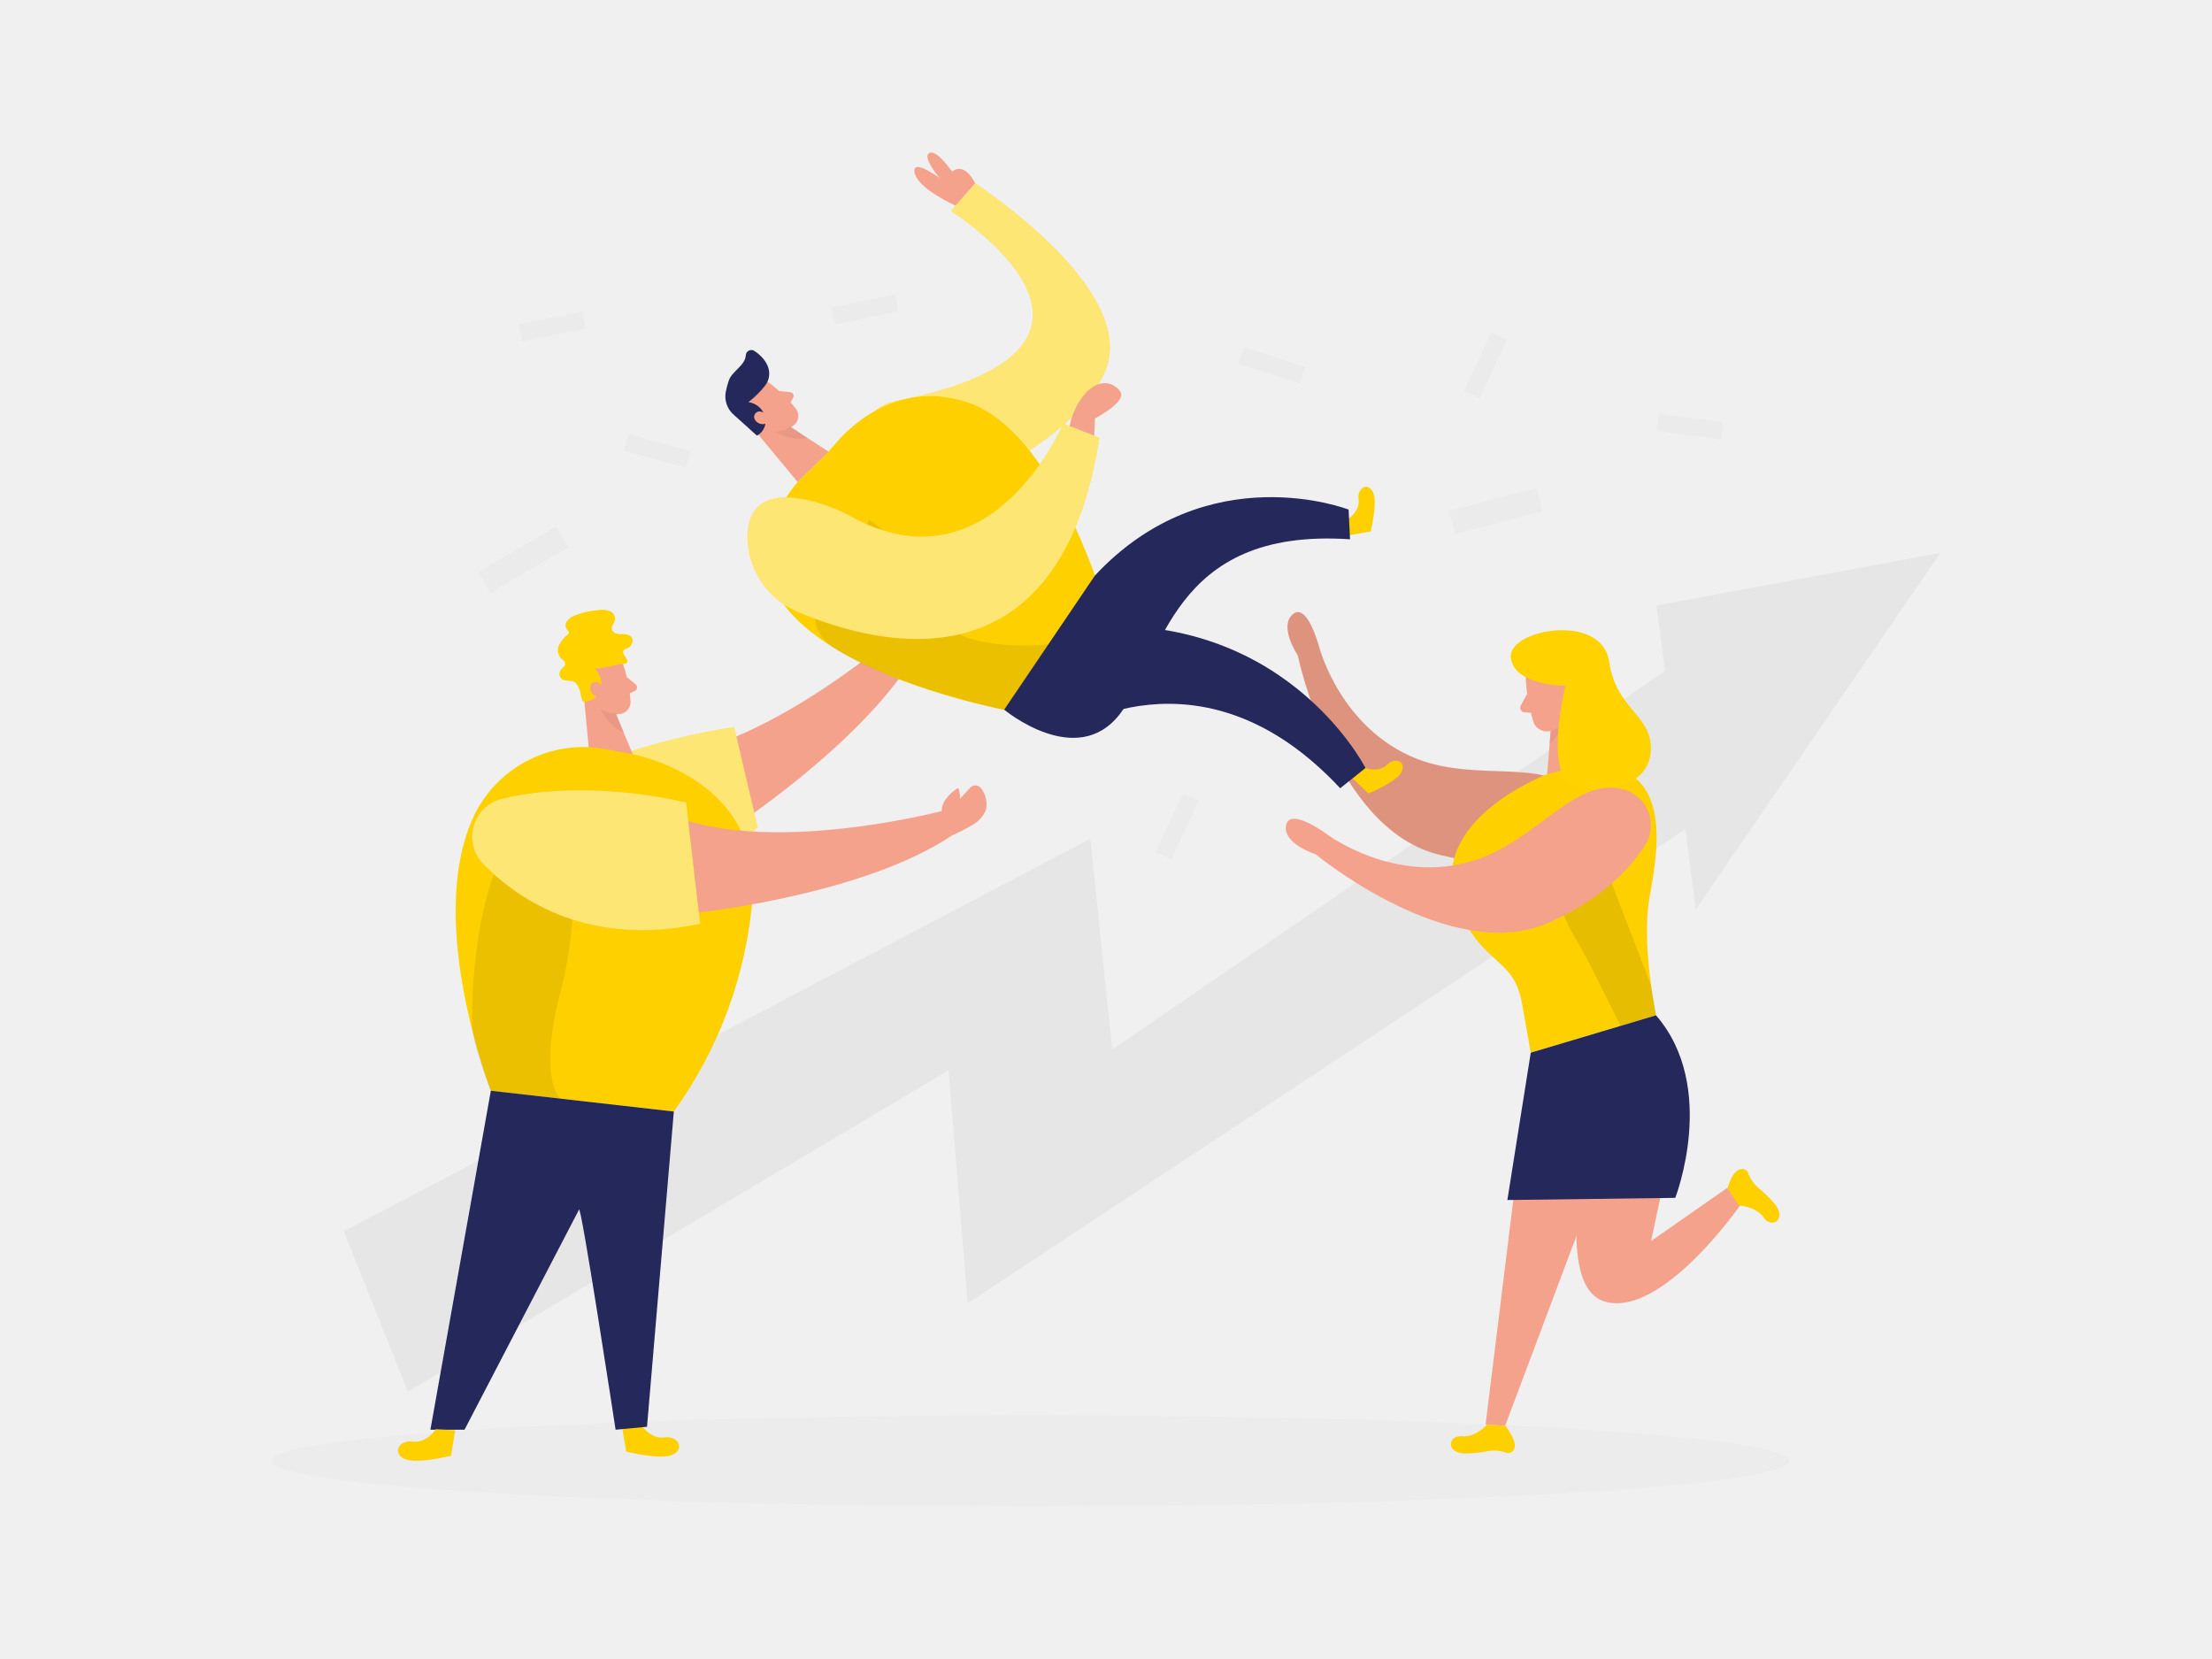
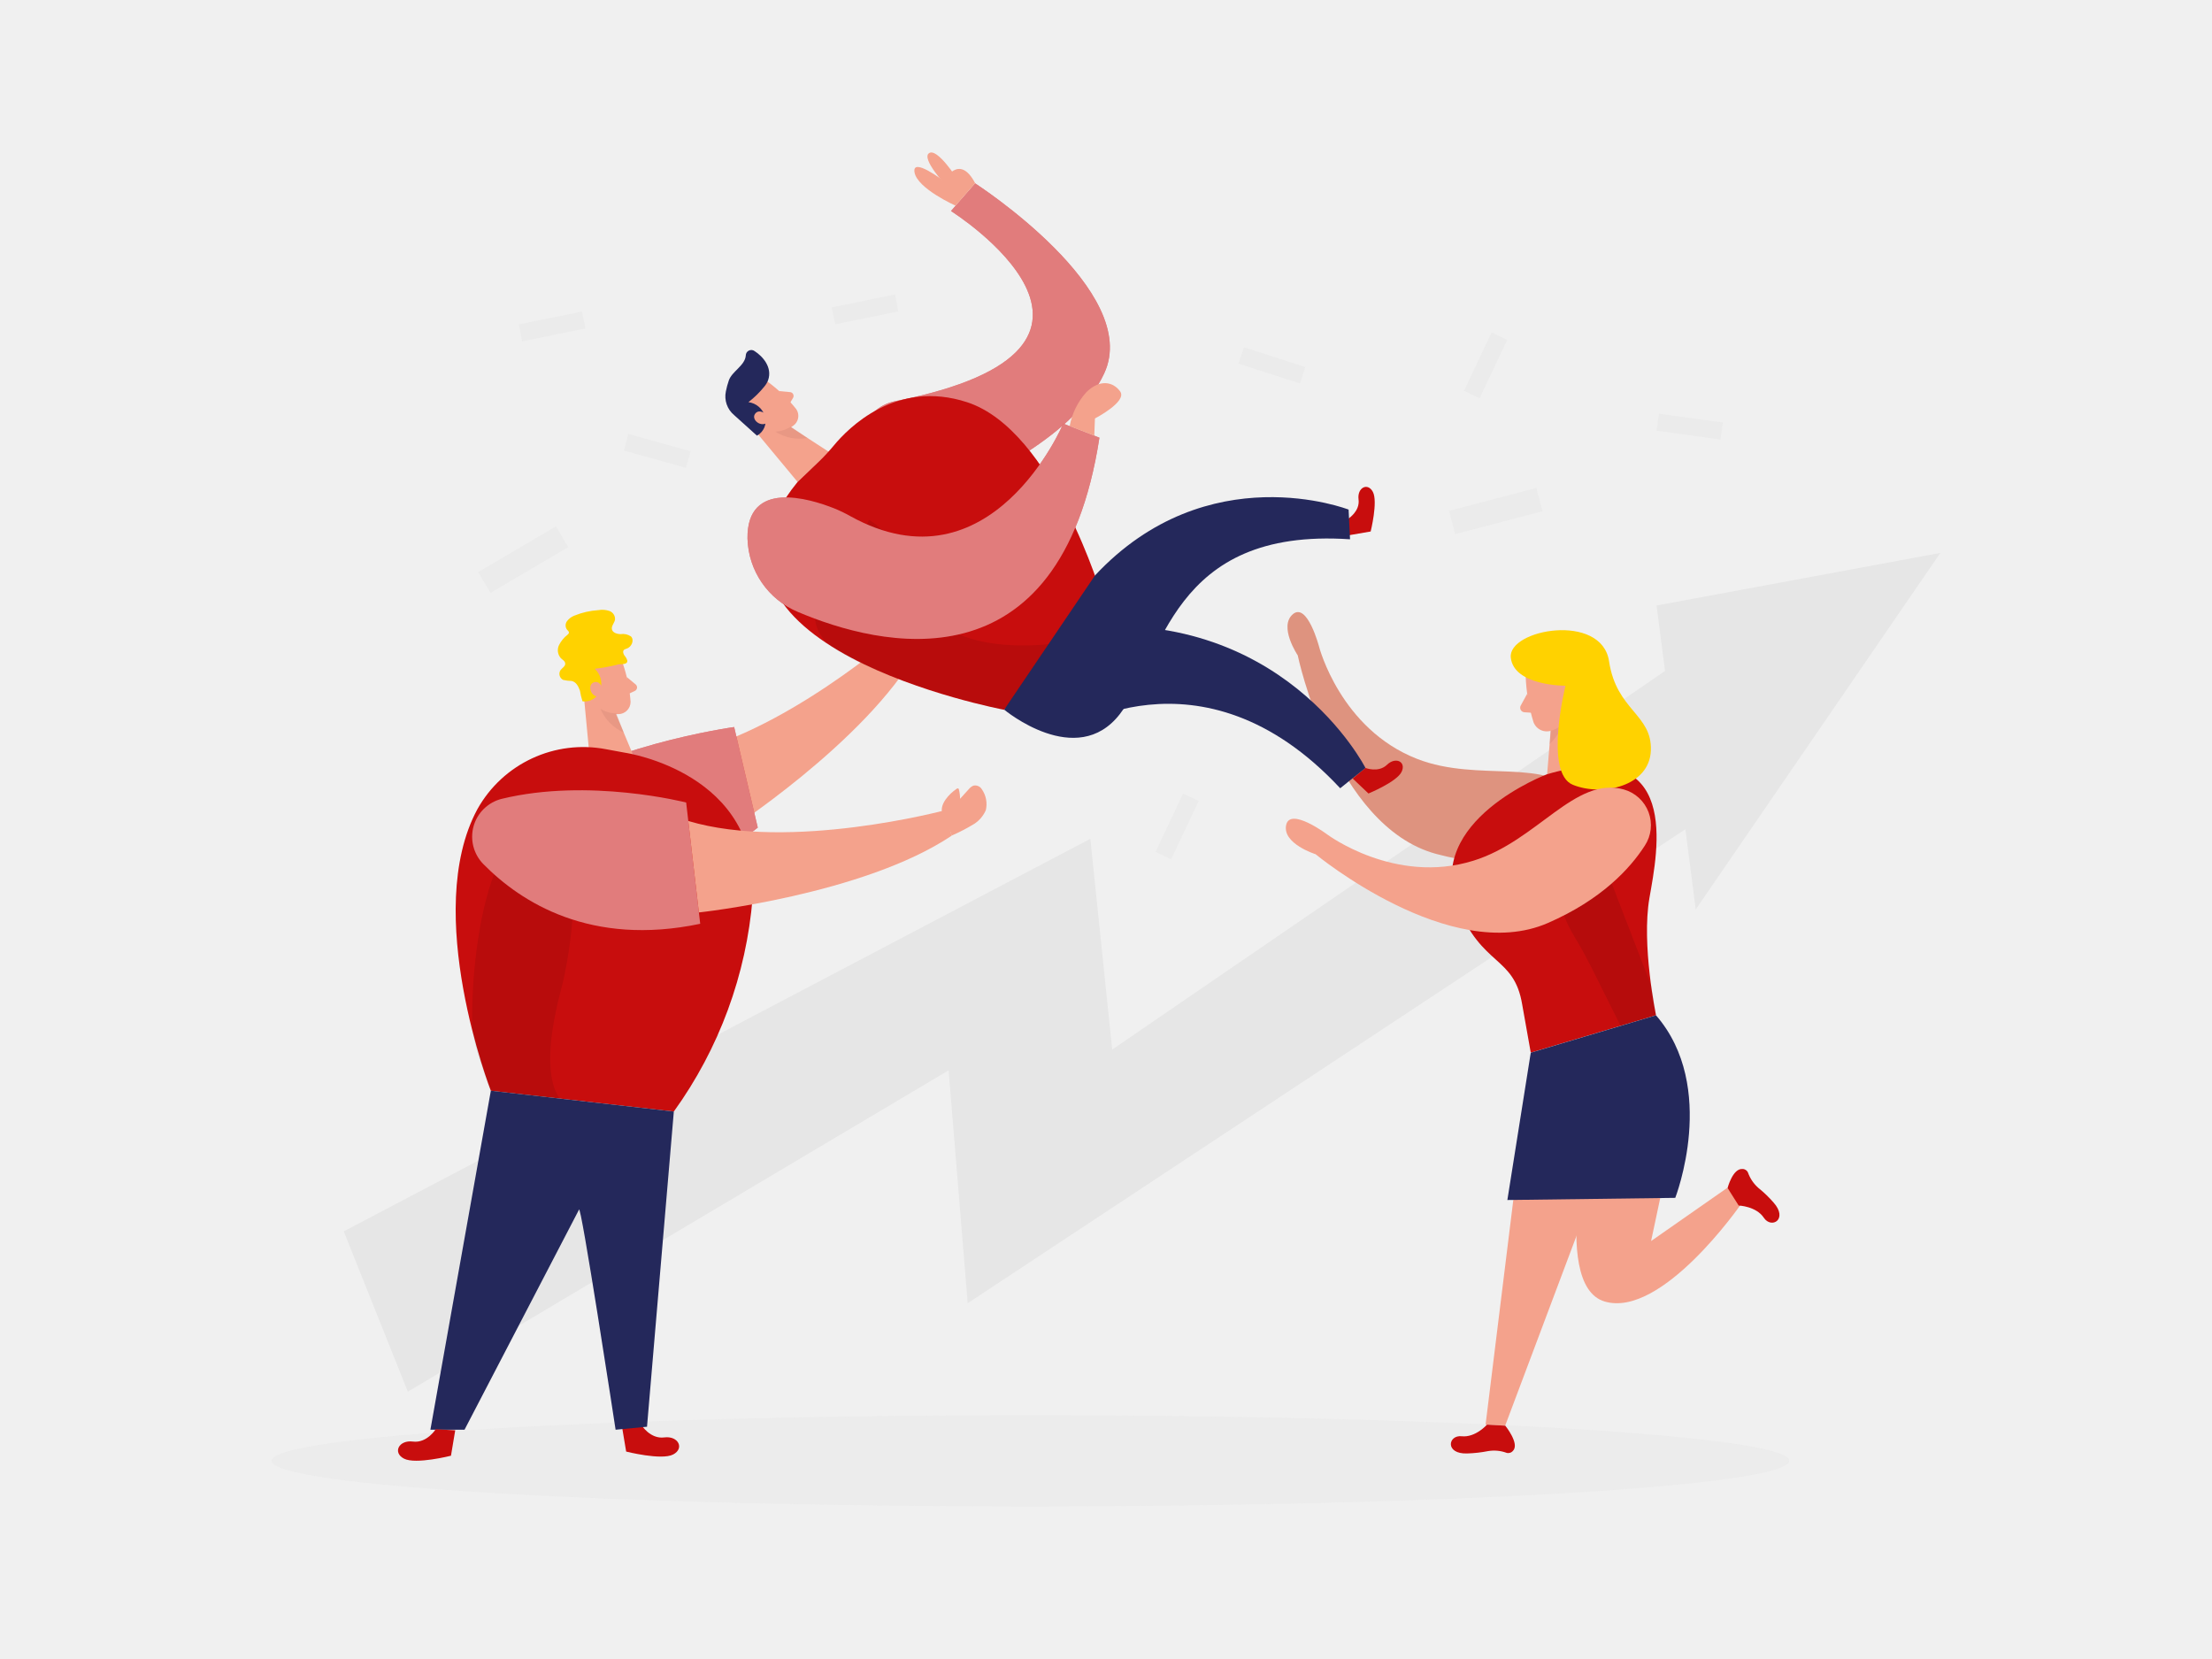
<svg xmlns="http://www.w3.org/2000/svg" id="Layer_1" data-name="Layer 1" viewBox="0 0 400 300" data-imageid="team-success-two-color" imageName="Team success" class="illustrations_image" style="width: 215px;">
  <polygon points="350.88 99.98 306.64 164.46 304.77 149.95 174.99 235.66 171.54 193.55 73.75 251.66 62.16 222.67 197.17 151.68 201.12 189.79 301.09 121.33 299.56 109.49 350.88 99.98" fill="#e6e6e6" />
  <polygon points="323.54 137.55 322.96 137.93 323.4 137.22 323.54 137.55" fill="#e6e6e6" />
  <ellipse cx="186.33" cy="264.16" rx="137.21" ry="8.24" fill="#e6e6e6" opacity="0.45" />
  <path d="M285.54,144.12a6.71,6.71,0,0,1-3.36,10.3c-4.71,1.59-12.24,2.74-22.45,0-18.58-5-25.06-35.92-25.06-35.92s-3.5-5.2-.88-7.43,4.75,5.91,4.75,5.91,3.84,14.83,17.71,20.25C267.52,141.63,280.15,136.68,285.54,144.12Z" fill="#f4a28c" />
  <path d="M285.54,144.12a6.71,6.71,0,0,1-3.36,10.3c-4.71,1.59-12.24,2.74-22.45,0-18.58-5-25.06-35.92-25.06-35.92s-3.5-5.2-.88-7.43,4.75,5.91,4.75,5.91,3.84,14.83,17.71,20.25C267.52,141.63,280.15,136.68,285.54,144.12Z" opacity="0.09" />
  <polygon points="290.18 209.92 272.18 257.81 268.64 257.61 274.82 207.55 290.18 209.92" fill="#f4a28c" />
  <path d="M302.76,204.7l-4.19,19.72,13.79-9.63,2.37,3.1s-14.22,20.5-24.54,17.47-1.92-34.94-1.92-34.94Z" fill="#f4a28c" />
  <polygon points="285.28 122.32 288.92 138.65 279.77 140.01 280.8 127.58 285.28 122.32" fill="#f4a28c" />
  <path d="M280.46,130.29a6,6,0,0,0,2.87-2s.06,3.06-3.11,6.29Z" fill="#ce8172" opacity="0.31" />
  <path d="M275.89,122.25a31.87,31.87,0,0,0,1.42,8.36,2.57,2.57,0,0,0,3.33,1.47,5.67,5.67,0,0,0,3.89-4.76l1-4.61a4.59,4.59,0,0,0-2.59-4.63C279.83,116.37,275.64,119.14,275.89,122.25Z" fill="#f4a28c" />
  <path d="M281.8,126s-.19-2,1.29-2,1.78,2.8-.18,3.3Z" fill="#f4a28c" />
  <path d="M276.16,125.46,275,127.58a.82.82,0,0,0,.66,1.22l2,.13Z" fill="#f4a28c" />
-   <path d="M279.77,140s-22.26,8.4-16.21,23.73c4.38,11.1,10.23,9.06,11.7,17.91l1.55,8.71,22.65-6.76s-2.66-12.75-1.19-21.21S304.22,132.88,279.77,140Z" fill="#fed000" class="target-color" />
+   <path d="M279.77,140s-22.26,8.4-16.21,23.73c4.38,11.1,10.23,9.06,11.7,17.91l1.55,8.71,22.65-6.76s-2.66-12.75-1.19-21.21S304.22,132.88,279.77,140Z" fill="#C80D0D" class="target-color" />
  <path d="M285.73,144.93s-8.64,12.11-1,24.48c1.29,2.09,2.43,4.29,3.53,6.49l4.8,9.62,6.42-1.92-.89-5.35Z" opacity="0.09" />
  <path d="M283.09,124s-3.94,15.78,1.34,17.92,13.87.3,14.1-6.23-6.23-7.21-7.56-16.1-18.33-5.81-17.77-.67S283.09,124,283.09,124Z" fill="#ffd200" />
  <path d="M299.46,183.6l-22.65,6.76L272.58,217l30.36-.39S310.73,196.61,299.46,183.6Z" fill="#24285b" />
-   <path d="M268.9,257.62s-2.09,2.37-4.58,2.1-3.06,3.25,1,3.11a22.78,22.78,0,0,0,3.74-.42,6.51,6.51,0,0,1,3.38.31,1.1,1.1,0,0,0,1.17-.39c1.22-1.28-1.41-4.52-1.41-4.52Z" fill="#fed000" class="target-color" />
-   <path d="M314.41,218s3.15.11,4.54,2.2,4.45.28,1.77-2.74a20.93,20.93,0,0,0-2.71-2.61,6.7,6.7,0,0,1-1.92-2.81,1.06,1.06,0,0,0-1-.65c-1.76-.13-2.69,3.44-2.69,3.44Z" fill="#fed000" class="target-color" />
-   <path d="M116,257.71s1.58,2.55,4.12,2.22,3.7,2,1.6,3.09-8.49-.53-8.49-.53l-.77-4.6Z" fill="#fed000" class="target-color" />
+   <path d="M268.9,257.62s-2.09,2.37-4.58,2.1-3.06,3.25,1,3.11a22.78,22.78,0,0,0,3.74-.42,6.51,6.51,0,0,1,3.38.31,1.1,1.1,0,0,0,1.17-.39c1.22-1.28-1.41-4.52-1.41-4.52Z" fill="#C80D0D" class="target-color" />
+   <path d="M314.41,218s3.15.11,4.54,2.2,4.45.28,1.77-2.74a20.93,20.93,0,0,0-2.71-2.61,6.7,6.7,0,0,1-1.92-2.81,1.06,1.06,0,0,0-1-.65c-1.76-.13-2.69,3.44-2.69,3.44Z" fill="#C80D0D" class="target-color" />
+   <path d="M116,257.71s1.58,2.55,4.12,2.22,3.7,2,1.6,3.09-8.49-.53-8.49-.53l-.77-4.6Z" fill="#C80D0D" class="target-color" />
  <path d="M131.25,150.51s25.16-16.14,34.67-32.86l-3.2-3.52s-21.63,19.14-40.59,22.44Z" fill="#f4a28c" />
  <path d="M165.92,117.65c.05,0,2-2.45,2.07-2.62a7.75,7.75,0,0,0,1.42-3.69,4.23,4.23,0,0,0-2.48-3.64,1.72,1.72,0,0,0-2,.14,2.09,2.09,0,0,0-.39.72,15.63,15.63,0,0,0-.53,1.73,6.37,6.37,0,0,0-.44-1.27c-.08-.17-.19-.36-.38-.39a.42.42,0,0,0-.43.25,1.3,1.3,0,0,0-.1.52c-.05,1-.12,2-.15,3a7.87,7.87,0,0,0,.15,1.07c0,.13,0,.56.1.67Z" fill="#f4a28c" />
-   <path d="M97.14,157.55c9.13,3.11,24,4.71,39.89-7.89l-4.27-18.19s-25.55,3.53-38,14A7.07,7.07,0,0,0,97.14,157.55Z" fill="#fed000" class="target-color" />
+   <path d="M97.14,157.55c9.13,3.11,24,4.71,39.89-7.89l-4.27-18.19s-25.55,3.53-38,14A7.07,7.07,0,0,0,97.14,157.55Z" fill="#C80D0D" class="target-color" />
  <path d="M97.14,157.55c9.13,3.11,24,4.71,39.89-7.89l-4.27-18.19s-25.55,3.53-38,14A7.07,7.07,0,0,0,97.14,157.55Z" fill="#fff" opacity="0.46" />
  <path d="M112.55,119.77a27.13,27.13,0,0,1,1.48,7.15,2.22,2.22,0,0,1-2.21,2.22,4.89,4.89,0,0,1-4.61-2.6L105,123.15a3.94,3.94,0,0,1,.63-4.52C107.56,116.28,111.79,117.2,112.55,119.77Z" fill="#f4a28c" />
  <polygon points="105.38 123.76 106.74 138.1 114.59 136.78 110.45 126.88 105.38 123.76" fill="#f4a28c" />
  <path d="M111.54,120.22a31.27,31.27,0,0,1-4,.71,3.67,3.67,0,0,1,1,3.9,3,3,0,0,1-3.2,2,12.26,12.26,0,0,1-.47-1.94c-.26-.74-.66-1.56-1.49-1.75a7.82,7.82,0,0,1-1.54-.19,1.22,1.22,0,0,1-.48-1.77c.3-.4.87-.68.85-1.17s-.49-.68-.8-1a2.15,2.15,0,0,1-.34-2.32,5.42,5.42,0,0,1,1.56-1.91.6.6,0,0,0,.26-.37c0-.23-.21-.38-.36-.55a1.29,1.29,0,0,1,0-1.53,3,3,0,0,1,1.32-1,13.87,13.87,0,0,1,4.37-1,3.93,3.93,0,0,1,2,.16,1.54,1.54,0,0,1,1,1.53c-.09.62-.69,1.15-.57,1.77s.92.87,1.57.88a2.63,2.63,0,0,1,1.87.41c.67.65.13,1.92-.76,2.21a1.37,1.37,0,0,0-.49.22c-.26.24-.15.69.06,1a2.42,2.42,0,0,1,.53.93c.11.82-1.19.62-1.66.7Z" fill="#ffd200" />
  <path d="M109,124.58s-.45-1.63-1.65-1.18-.56,2.8,1.17,2.59Z" fill="#f4a28c" />
  <path d="M113.34,122.43l1.61,1.34a.7.7,0,0,1-.15,1.17l-1.55.73Z" fill="#f4a28c" />
  <path d="M111.45,129a5.22,5.22,0,0,1-2.88-.84,8.24,8.24,0,0,0,4.22,4.31Z" fill="#ce8172" opacity="0.31" />
-   <path d="M86.32,146.34a21.92,21.92,0,0,1,23.31-10.85l3.47.64s24.51,3.59,23,26.17A76.78,76.78,0,0,1,121.85,201l-33.09-3.76S76.25,165,86.32,146.34Z" fill="#fed000" class="target-color" />
+   <path d="M86.32,146.34a21.92,21.92,0,0,1,23.31-10.85l3.47.64s24.51,3.59,23,26.17A76.78,76.78,0,0,1,121.85,201l-33.09-3.76S76.25,165,86.32,146.34Z" fill="#C80D0D" class="target-color" />
  <path d="M117,258,121.85,201l-33.09-3.76L77.83,258.54H84l20.69-39.77c.24-2.08,6.63,39.77,6.63,39.77Z" fill="#24285b" />
  <path d="M103.28,146.38s2.2,17.27-1.94,33.05,0,19.28,0,19.28l-12.58-1.43s-2.76-7-3.26-10.55S85.3,144.34,103.28,146.38Z" opacity="0.08" />
-   <path d="M87.42,156.27c6.77,6.87,19.36,14.95,39.2,10.78l-2.54-21.93s-17.57-4.51-33.37-.66A7.06,7.06,0,0,0,87.42,156.27Z" fill="#fed000" class="target-color" />
+   <path d="M87.42,156.27c6.77,6.87,19.36,14.95,39.2,10.78l-2.54-21.93s-17.57-4.51-33.37-.66A7.06,7.06,0,0,0,87.42,156.27Z" fill="#C80D0D" class="target-color" />
  <path d="M87.42,156.27c6.77,6.87,19.36,14.95,39.2,10.78l-2.54-21.93s-17.57-4.51-33.37-.66A7.06,7.06,0,0,0,87.42,156.27Z" fill="#fff" opacity="0.46" />
  <path d="M126.38,165s29.73-3.18,45.71-13.88l-1.29-4.58s-27.9,7.44-46.34,1.92Z" fill="#f4a28c" />
  <path d="M172.09,151.1a33.18,33.18,0,0,0,4.1-2.13,5.6,5.6,0,0,0,2.08-2.47,4.73,4.73,0,0,0-.73-3.79,1.41,1.41,0,0,0-1.52-.64,2.14,2.14,0,0,0-.8.6c-.54.59-1.08,1.18-1.61,1.78a6.86,6.86,0,0,0-.2-1.63c0-.11-.08-.25-.2-.26a.31.31,0,0,0-.2.07c-1.41.94-3.09,2.79-2.64,4.38C170.7,148.2,171.76,149.92,172.09,151.1Z" fill="#f4a28c" />
-   <path d="M78.78,258.46s-1.59,2.55-4.12,2.22-3.71,2-1.6,3.09,8.49-.53,8.49-.53l.77-4.6Z" fill="#fed000" class="target-color" />
+   <path d="M78.78,258.46s-1.59,2.55-4.12,2.22-3.71,2-1.6,3.09,8.49-.53,8.49-.53l.77-4.6Z" fill="#C80D0D" class="target-color" />
  <path d="M293.64,142.76a6.72,6.72,0,0,1,3.8,10.15c-2.69,4.18-7.85,9.78-17.54,14-17.63,7.69-42-12.44-42-12.44s-6-1.88-5.33-5.25,7.4,1.65,7.4,1.65,12.26,9.19,26.47,4.77C278,152.06,284.79,140.31,293.64,142.76Z" fill="#f4a28c" />
-   <path d="M156.21,87.44a9.23,9.23,0,0,0,12.7,3.79c9.54-5.36,25.41-12.24,30.76-23.7,6.94-14.86-23.33-34.37-23.33-34.37l-4.37,5s39.23,24.7-10.08,34.38c-6.28,1.24-8.65,9.26-5.68,14.93Z" fill="#fed000" class="target-color" />
+   <path d="M156.21,87.44a9.23,9.23,0,0,0,12.7,3.79c9.54-5.36,25.41-12.24,30.76-23.7,6.94-14.86-23.33-34.37-23.33-34.37l-4.37,5s39.23,24.7-10.08,34.38c-6.28,1.24-8.65,9.26-5.68,14.93Z" fill="#C80D0D" class="target-color" />
  <path d="M156.21,87.44a9.23,9.23,0,0,0,12.7,3.79c9.54-5.36,25.41-12.24,30.76-23.7,6.94-14.86-23.33-34.37-23.33-34.37l-4.37,5s39.23,24.7-10.08,34.38c-6.28,1.24-8.65,9.26-5.68,14.93Z" fill="#fff" opacity="0.46" />
-   <path d="M243.82,93.79s2.13-1.34,1.85-3.47,1.65-3.14,2.59-1.37-.4,7.16-.4,7.16l-3.88.67Z" fill="#fed000" class="target-color" />
-   <path d="M246.92,138.87s2.35.92,3.9-.58,3.5-.55,2.64,1.27-6,3.93-6,3.93l-2.85-2.71Z" fill="#fed000" class="target-color" />
+   <path d="M243.82,93.79s2.13-1.34,1.85-3.47,1.65-3.14,2.59-1.37-.4,7.16-.4,7.16l-3.88.67Z" fill="#C80D0D" class="target-color" />
+   <path d="M246.92,138.87s2.35.92,3.9-.58,3.5-.55,2.64,1.27-6,3.93-6,3.93l-2.85-2.71Z" fill="#C80D0D" class="target-color" />
  <path d="M138.78,69A26.79,26.79,0,0,1,144,74a2.17,2.17,0,0,1-.58,3,4.82,4.82,0,0,1-5.2.45l-3.7-1.53a3.88,3.88,0,0,1-2-4C132.78,68.92,136.73,67.32,138.78,69Z" fill="#f4a28c" />
  <polygon points="135.15 76.22 144.23 87.15 149.9 81.72 141.02 75.95 135.15 76.22" fill="#f4a28c" />
  <path d="M138.21,69.91a17.24,17.24,0,0,1-2.87,2.81,3.6,3.6,0,0,1,3,2.61,3,3,0,0,1-1.46,3.45l-4.14-3.73a4.39,4.39,0,0,1-1.48-4.27,14.83,14.83,0,0,1,.54-2c.57-1.63,2.93-2.69,3.06-4.49a1,1,0,0,1,1.61-.79c1.44.93,3.24,2.91,2.43,5.25A4.08,4.08,0,0,1,138.21,69.91Z" fill="#24285b" />
  <path d="M138.53,74.9s-1.27-1.08-2-.05,1.1,2.59,2.39,1.46Z" fill="#f4a28c" />
  <path d="M140.9,70.72l2,.19a.69.69,0,0,1,.53,1l-.85,1.45Z" fill="#f4a28c" />
  <path d="M143,77.13a5.16,5.16,0,0,1-2.81.91A8.12,8.12,0,0,0,146,79.21Z" fill="#ce8172" opacity="0.31" />
-   <path d="M144.23,87.15l3.86-3.7a34.22,34.22,0,0,0,2.66-2.85c2.65-3.22,11.33-12.06,24.15-7.86C190.44,77.82,199.32,108,199.32,108l-17.73,20.35S120,116.85,144.23,87.15Z" fill="#fed000" class="target-color" />
+   <path d="M144.23,87.15l3.86-3.7a34.22,34.22,0,0,0,2.66-2.85c2.65-3.22,11.33-12.06,24.15-7.86C190.44,77.82,199.32,108,199.32,108l-17.73,20.35S120,116.85,144.23,87.15Z" fill="#C80D0D" class="target-color" />
  <path d="M172.79,37.19s-6.87-3.07-7.41-6,5.3,1.55,5.3,1.55,2.74-5.18,5.66.39Z" fill="#f4a28c" />
  <path d="M171.2,33.69s-4.7-5-3.19-6,5.15,4.77,5.15,4.77Z" fill="#f4a28c" />
  <path d="M181.59,128.33s13.09,10.92,20.92.79,9.18-33.79,41.62-31.6l-.26-5.37S218.4,82.22,198,104.07Z" fill="#24285b" />
  <path d="M192.05,132.73s25-17.35,50.3,9.81l4.57-3.67s-15-29.65-53.39-25.27Z" fill="#24285b" />
  <path d="M157.14,94s5.88,3,9.6,14,22.92,8.47,22.92,8.47l-8.07,11.92s-19.91-4.22-30.65-11.11,5.92-22.61,5.92-22.61Z" opacity="0.08" />
-   <path d="M144.32,110.67c14.57,6.17,47.4,14.5,54.49-31.52l-6.54-2.55s-13,30.83-38.48,16.75a24.85,24.85,0,0,0-2.94-1.42c-4.53-1.8-15.82-5.21-15.68,5.44A14.8,14.8,0,0,0,144.32,110.67Z" fill="#fed000" class="target-color" />
+   <path d="M144.32,110.67c14.57,6.17,47.4,14.5,54.49-31.52l-6.54-2.55s-13,30.83-38.48,16.75a24.85,24.85,0,0,0-2.94-1.42c-4.53-1.8-15.82-5.21-15.68,5.44A14.8,14.8,0,0,0,144.32,110.67Z" fill="#C80D0D" class="target-color" />
  <path d="M144.32,110.67c14.57,6.17,47.4,14.5,54.49-31.52l-6.54-2.55s-13,30.83-38.48,16.75a24.85,24.85,0,0,0-2.94-1.42c-4.53-1.8-15.82-5.21-15.68,5.44A14.8,14.8,0,0,0,144.32,110.67Z" fill="#fff" opacity="0.46" />
  <path d="M193.43,77.05a12.59,12.59,0,0,1,3-6.11c2.37-2.36,4.79-2,6.13-.16S198,75.67,198,75.67l-.12,3.11Z" fill="#f4a28c" />
  <rect x="86.46" y="99" width="16.32" height="4.37" transform="translate(-38.24 61.94) rotate(-30.46)" fill="#e6e6e6" opacity="0.5" />
  <rect x="262.34" y="90.23" width="16.32" height="4.37" transform="translate(555.59 113.06) rotate(165.28)" fill="#e6e6e6" opacity="0.5" />
  <rect x="224.16" y="64.51" width="11.67" height="3.12" transform="translate(428.52 199.7) rotate(-162.08)" fill="#e6e6e6" opacity="0.5" />
  <rect x="262.81" y="64.51" width="11.67" height="3.12" transform="translate(94.14 280.74) rotate(-64.71)" fill="#e6e6e6" opacity="0.5" />
  <rect x="207.02" y="147.88" width="11.67" height="3.12" transform="translate(-13.19 278.06) rotate(-64.71)" fill="#e6e6e6" opacity="0.5" />
  <rect x="299.73" y="75.56" width="11.67" height="3.12" transform="translate(597.68 195.38) rotate(-172.13)" fill="#e6e6e6" opacity="0.5" />
  <rect x="113" y="79.99" width="11.67" height="3.12" transform="translate(211.41 192.01) rotate(-164.42)" fill="#e6e6e6" opacity="0.5" />
  <rect x="150.59" y="54.39" width="11.67" height="3.12" transform="translate(320.88 79.53) rotate(168.48)" fill="#e6e6e6" opacity="0.5" />
  <rect x="94" y="57.46" width="11.67" height="3.12" transform="translate(209.45 96.92) rotate(168.48)" fill="#e6e6e6" opacity="0.5" />
</svg>
